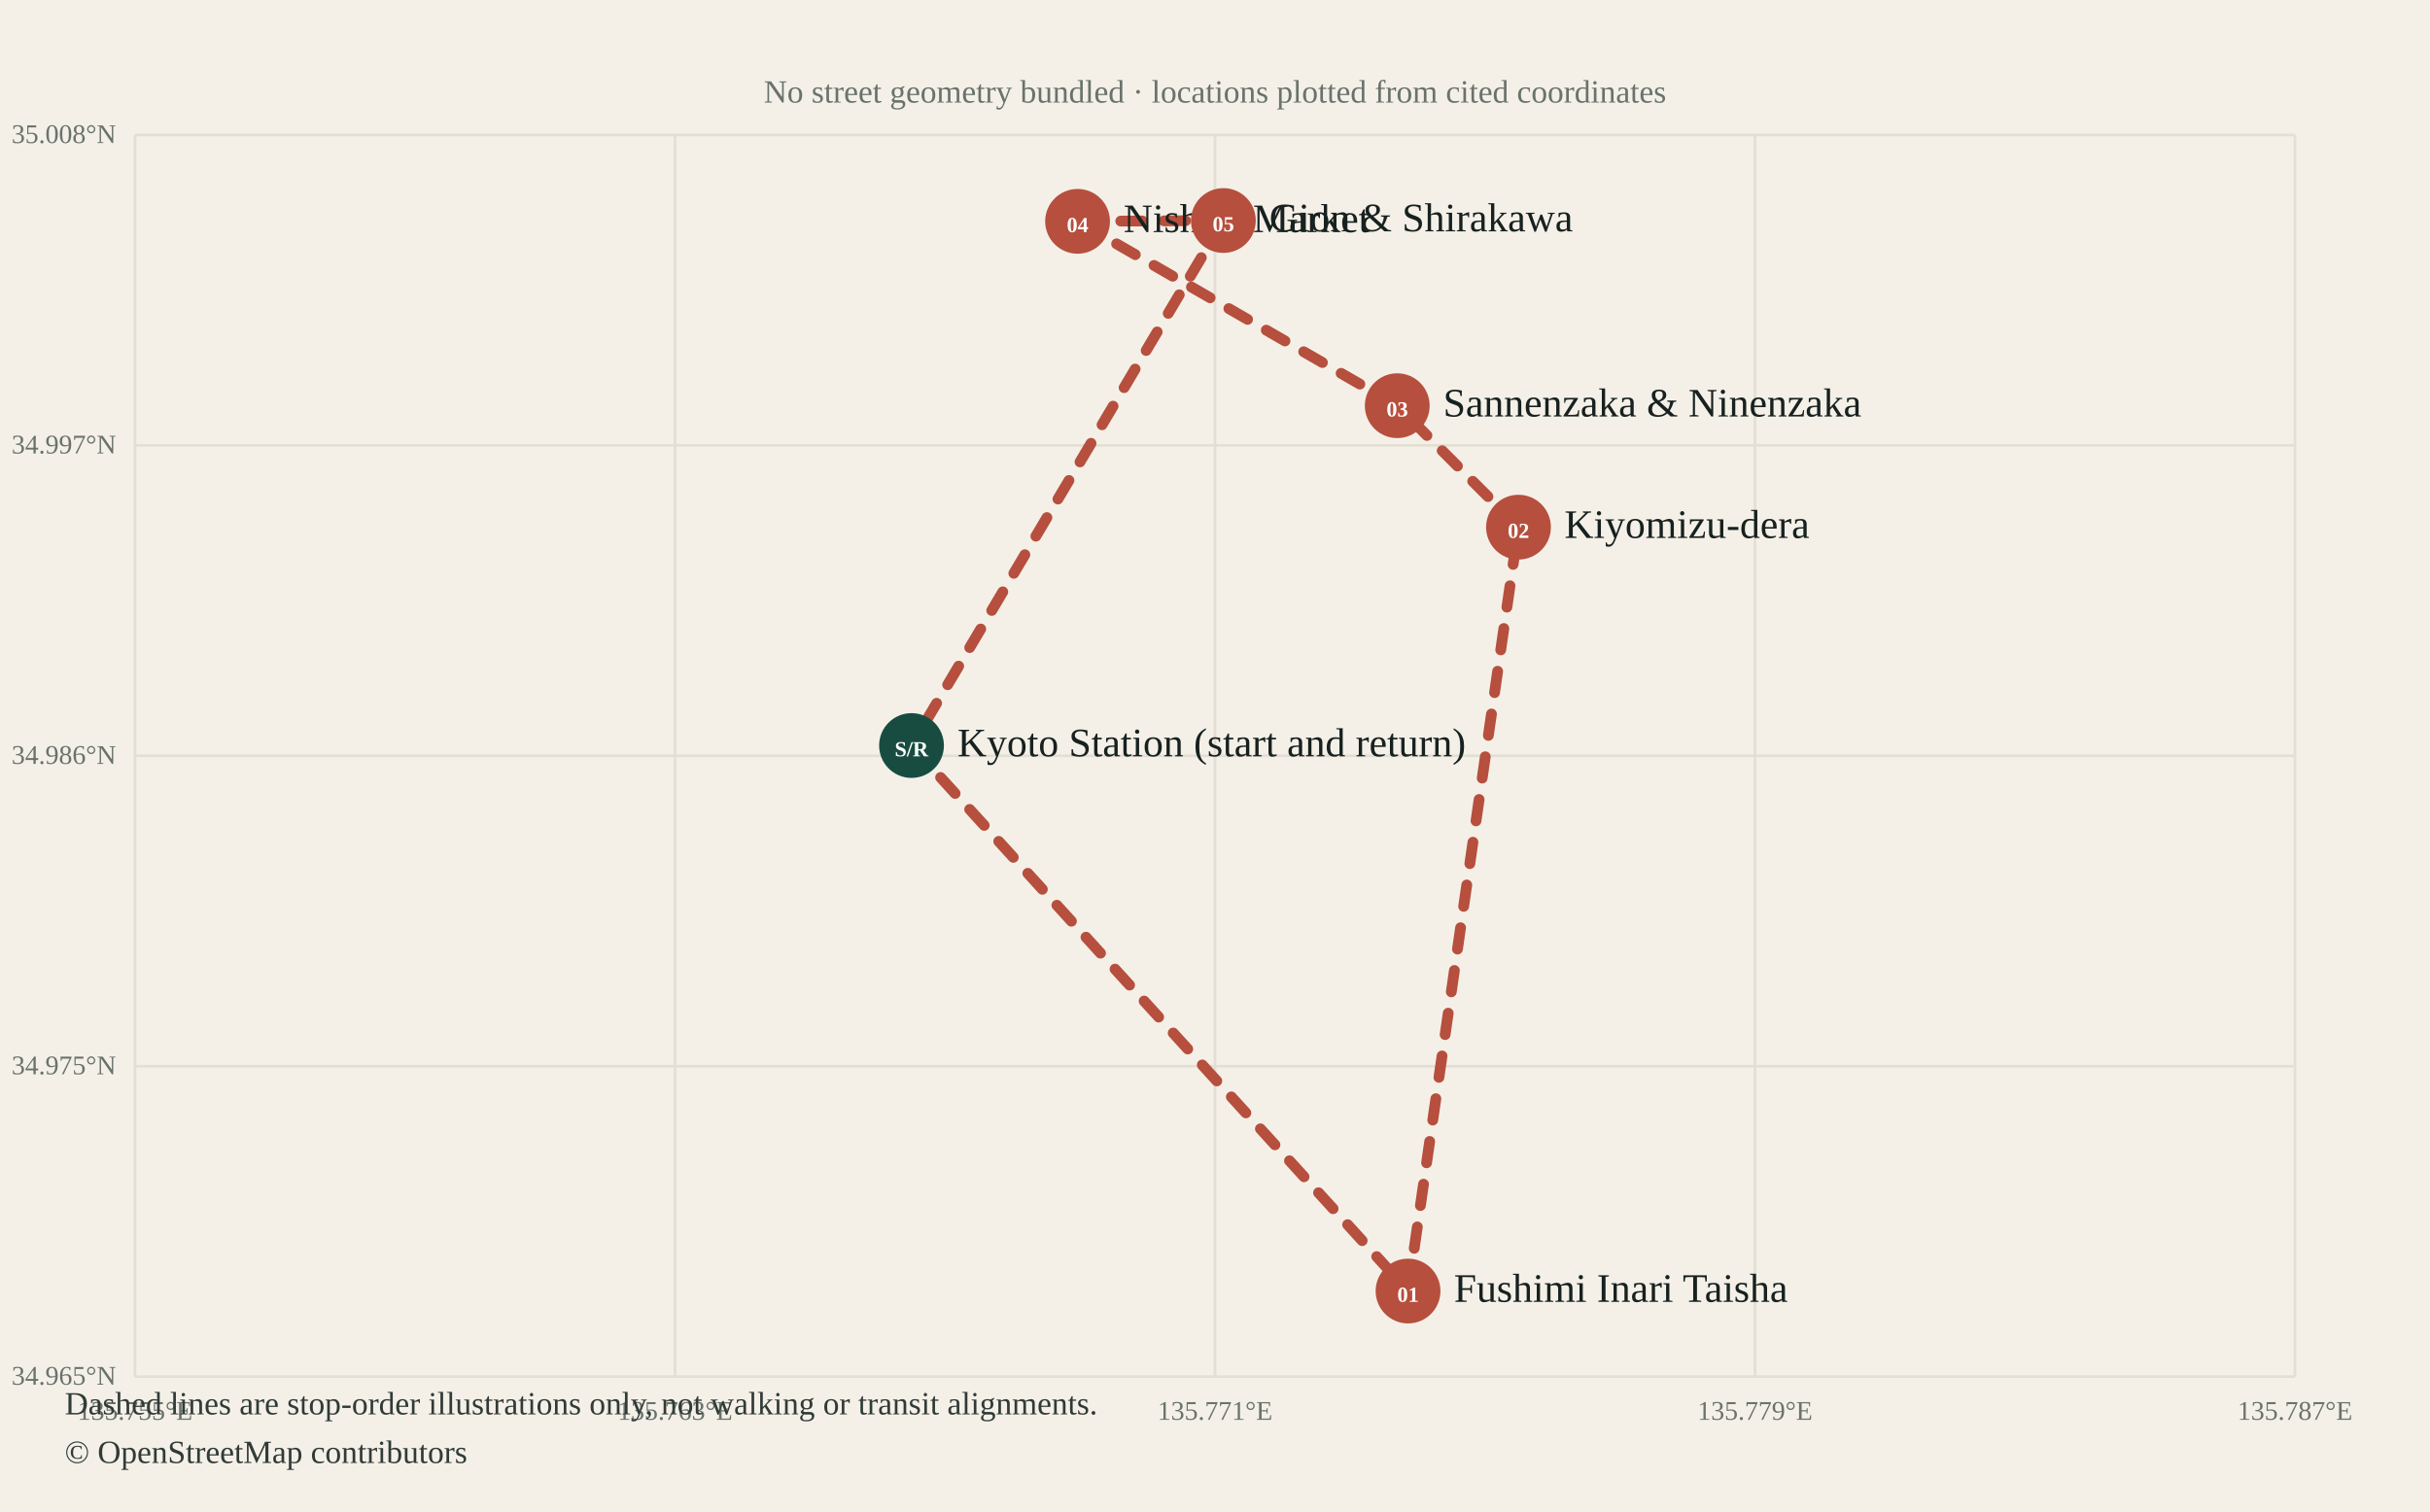
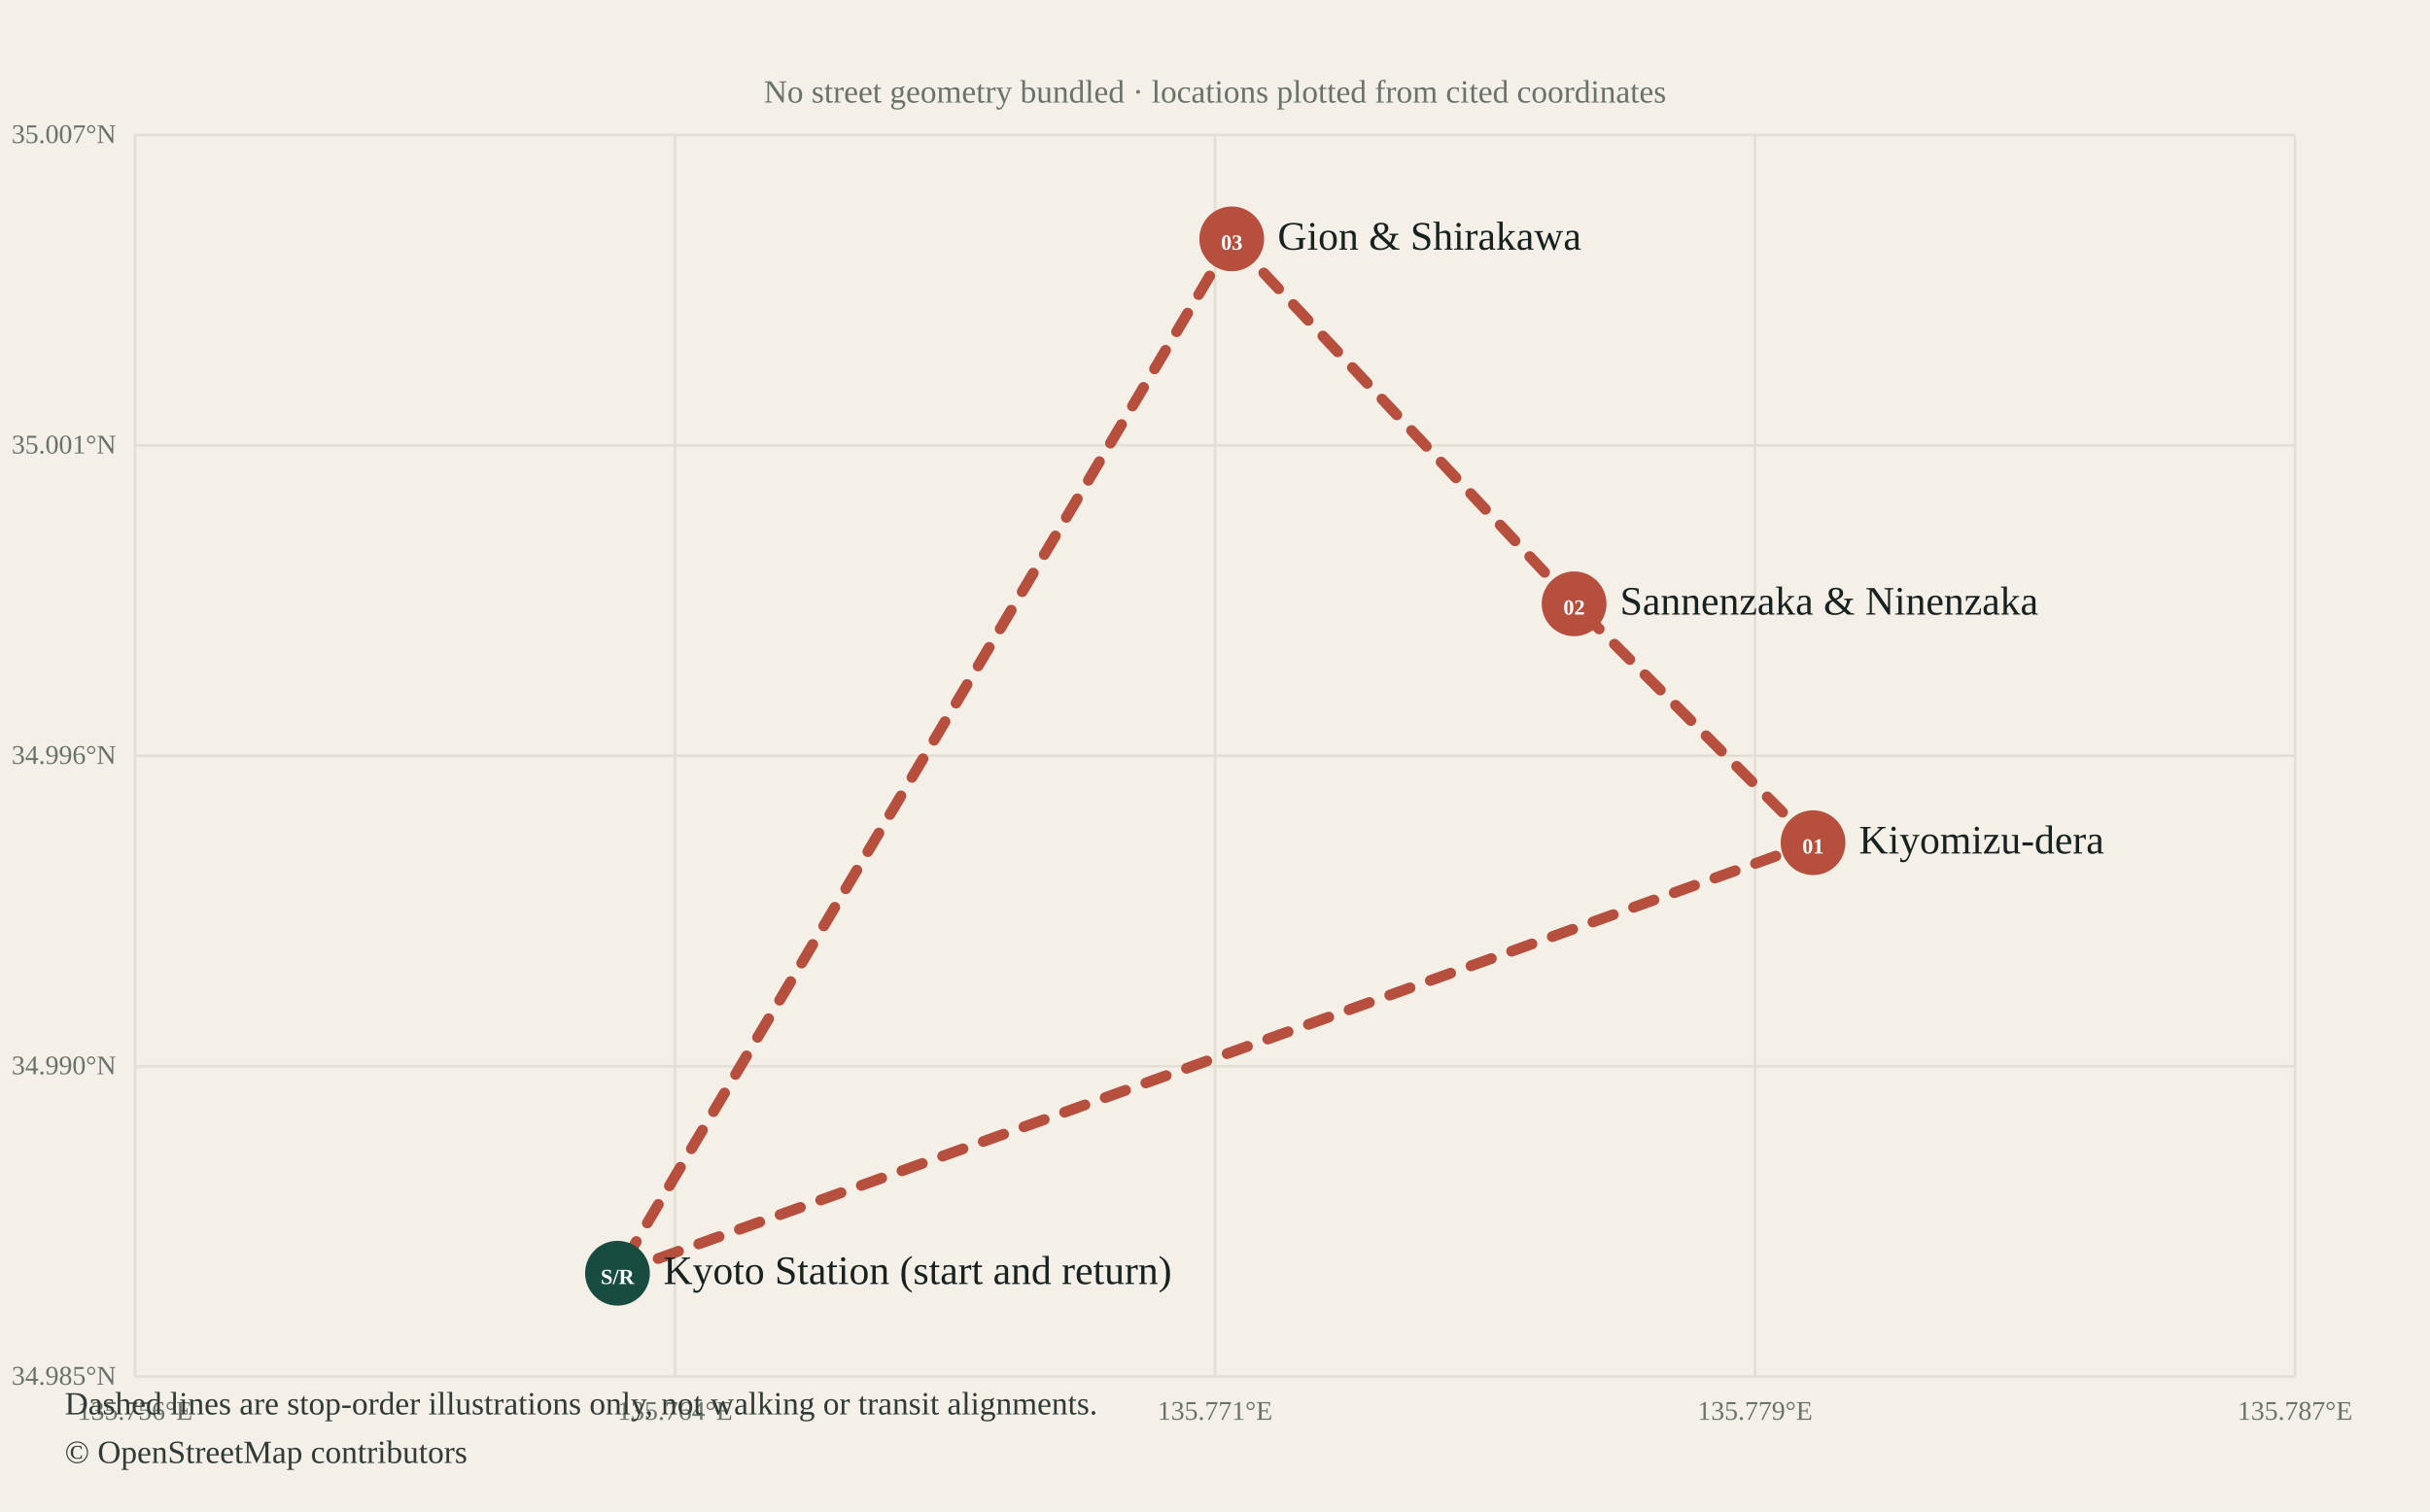
<svg xmlns="http://www.w3.org/2000/svg" viewBox="0 0 900 560" role="img" aria-labelledby="map-title map-desc">
  <rect width="100%" height="100%" fill="#f4f0e8" />
  <path d="M50.0 50V510 M50 50.0H850" stroke="#e3dfd4" stroke-width="1" />
-   <text x="50.0" y="526" text-anchor="middle" font-size="10" fill="#69736b">135.755°E</text>
-   <text x="43" y="53.0" text-anchor="end" font-size="10" fill="#69736b">35.008°N</text>
+   <text x="50.0" y="526" text-anchor="middle" font-size="10" fill="#69736b">135.756°E</text>
+   <text x="43" y="53.0" text-anchor="end" font-size="10" fill="#69736b">35.007°N</text>
  <path d="M250.0 50V510 M50 165.0H850" stroke="#e3dfd4" stroke-width="1" />
-   <text x="250.0" y="526" text-anchor="middle" font-size="10" fill="#69736b">135.763°E</text>
-   <text x="43" y="168.0" text-anchor="end" font-size="10" fill="#69736b">34.997°N</text>
+   <text x="250.0" y="526" text-anchor="middle" font-size="10" fill="#69736b">135.764°E</text>
+   <text x="43" y="168.0" text-anchor="end" font-size="10" fill="#69736b">35.001°N</text>
  <path d="M450.0 50V510 M50 280.0H850" stroke="#e3dfd4" stroke-width="1" />
  <text x="450.0" y="526" text-anchor="middle" font-size="10" fill="#69736b">135.771°E</text>
-   <text x="43" y="283.0" text-anchor="end" font-size="10" fill="#69736b">34.986°N</text>
+   <text x="43" y="283.0" text-anchor="end" font-size="10" fill="#69736b">34.996°N</text>
  <path d="M650.0 50V510 M50 395.0H850" stroke="#e3dfd4" stroke-width="1" />
  <text x="650.0" y="526" text-anchor="middle" font-size="10" fill="#69736b">135.779°E</text>
-   <text x="43" y="398.0" text-anchor="end" font-size="10" fill="#69736b">34.975°N</text>
+   <text x="43" y="398.0" text-anchor="end" font-size="10" fill="#69736b">34.990°N</text>
  <path d="M850.0 50V510 M50 510.0H850" stroke="#e3dfd4" stroke-width="1" />
  <text x="850.0" y="526" text-anchor="middle" font-size="10" fill="#69736b">135.787°E</text>
-   <text x="43" y="513.0" text-anchor="end" font-size="10" fill="#69736b">34.965°N</text>
+   <text x="43" y="513.0" text-anchor="end" font-size="10" fill="#69736b">34.985°N</text>
  <text x="450" y="38" text-anchor="middle" font-size="12" fill="#69736b">No street geometry bundled · locations plotted from cited coordinates</text>
-   <polyline points="337.6,276.2 521.5,478.3" fill="none" stroke="#b64f3d" stroke-width="4" stroke-dasharray="8 8" stroke-linecap="round" stroke-linejoin="round" />
-   <polyline points="521.5,478.3 562.4,195.3" fill="none" stroke="#b64f3d" stroke-width="4" stroke-dasharray="8 8" stroke-linecap="round" stroke-linejoin="round" />
-   <polyline points="562.4,195.3 517.5,150.3" fill="none" stroke="#b64f3d" stroke-width="4" stroke-dasharray="8 8" stroke-linecap="round" stroke-linejoin="round" />
-   <polyline points="517.5,150.3 399.1,82.0" fill="none" stroke="#b64f3d" stroke-width="4" stroke-dasharray="8 8" stroke-linecap="round" stroke-linejoin="round" />
-   <polyline points="399.1,82.0 453.1,81.7" fill="none" stroke="#b64f3d" stroke-width="4" stroke-dasharray="8 8" stroke-linecap="round" stroke-linejoin="round" />
-   <polyline points="453.1,81.7 337.6,276.2" fill="none" stroke="#b64f3d" stroke-width="4" stroke-dasharray="8 8" stroke-linecap="round" stroke-linejoin="round" />
+   <polyline points="228.7,471.7 671.5,312.2" fill="none" stroke="#b64f3d" stroke-width="4" stroke-dasharray="8 8" stroke-linecap="round" stroke-linejoin="round" />
+   <polyline points="671.5,312.2 583.0,223.7" fill="none" stroke="#b64f3d" stroke-width="4" stroke-dasharray="8 8" stroke-linecap="round" stroke-linejoin="round" />
+   <polyline points="583.0,223.7 456.2,88.5" fill="none" stroke="#b64f3d" stroke-width="4" stroke-dasharray="8 8" stroke-linecap="round" stroke-linejoin="round" />
+   <polyline points="456.2,88.5 228.7,471.7" fill="none" stroke="#b64f3d" stroke-width="4" stroke-dasharray="8 8" stroke-linecap="round" stroke-linejoin="round" />
  <g>
-     <circle cx="337.6" cy="276.2" r="12" fill="#194c41" />
-     <text x="337.6" y="280.2" text-anchor="middle" font-size="8" font-weight="700" fill="#fff">S/R</text>
-     <text x="354.6" y="280.2" font-size="15" fill="#17211f">Kyoto Station (start and return)</text>
+     <circle cx="228.7" cy="471.7" r="12" fill="#194c41" />
+     <text x="228.7" y="475.7" text-anchor="middle" font-size="8" font-weight="700" fill="#fff">S/R</text>
+     <text x="245.7" y="475.7" font-size="15" fill="#17211f">Kyoto Station (start and return)</text>
  </g>
  <g>
-     <circle cx="521.5" cy="478.3" r="12" fill="#b64f3d" />
-     <text x="521.5" y="482.3" text-anchor="middle" font-size="8" font-weight="700" fill="#fff">01</text>
-     <text x="538.5" y="482.3" font-size="15" fill="#17211f">Fushimi Inari Taisha</text>
+     <circle cx="671.5" cy="312.2" r="12" fill="#b64f3d" />
+     <text x="671.5" y="316.2" text-anchor="middle" font-size="8" font-weight="700" fill="#fff">01</text>
+     <text x="688.5" y="316.2" font-size="15" fill="#17211f">Kiyomizu-dera</text>
  </g>
  <g>
-     <circle cx="562.4" cy="195.3" r="12" fill="#b64f3d" />
-     <text x="562.4" y="199.3" text-anchor="middle" font-size="8" font-weight="700" fill="#fff">02</text>
-     <text x="579.4" y="199.3" font-size="15" fill="#17211f">Kiyomizu-dera</text>
+     <circle cx="583.0" cy="223.7" r="12" fill="#b64f3d" />
+     <text x="583.0" y="227.7" text-anchor="middle" font-size="8" font-weight="700" fill="#fff">02</text>
+     <text x="600.0" y="227.7" font-size="15" fill="#17211f">Sannenzaka &amp; Ninenzaka</text>
  </g>
  <g>
-     <circle cx="517.5" cy="150.3" r="12" fill="#b64f3d" />
-     <text x="517.5" y="154.3" text-anchor="middle" font-size="8" font-weight="700" fill="#fff">03</text>
-     <text x="534.5" y="154.3" font-size="15" fill="#17211f">Sannenzaka &amp; Ninenzaka</text>
-   </g>
-   <g>
-     <circle cx="399.1" cy="82.0" r="12" fill="#b64f3d" />
-     <text x="399.1" y="86.0" text-anchor="middle" font-size="8" font-weight="700" fill="#fff">04</text>
-     <text x="416.1" y="86.0" font-size="15" fill="#17211f">Nishiki Market</text>
-   </g>
-   <g>
-     <circle cx="453.1" cy="81.7" r="12" fill="#b64f3d" />
-     <text x="453.1" y="85.7" text-anchor="middle" font-size="8" font-weight="700" fill="#fff">05</text>
-     <text x="470.1" y="85.7" font-size="15" fill="#17211f">Gion &amp; Shirakawa</text>
+     <circle cx="456.2" cy="88.5" r="12" fill="#b64f3d" />
+     <text x="456.2" y="92.5" text-anchor="middle" font-size="8" font-weight="700" fill="#fff">03</text>
+     <text x="473.2" y="92.5" font-size="15" fill="#17211f">Gion &amp; Shirakawa</text>
  </g>
  <text x="24" y="524" font-size="12" fill="#303b37">Dashed lines are stop-order illustrations only, not walking or transit alignments.</text>
  <text x="24" y="542" font-size="12" fill="#303b37">© OpenStreetMap contributors</text>
</svg>
